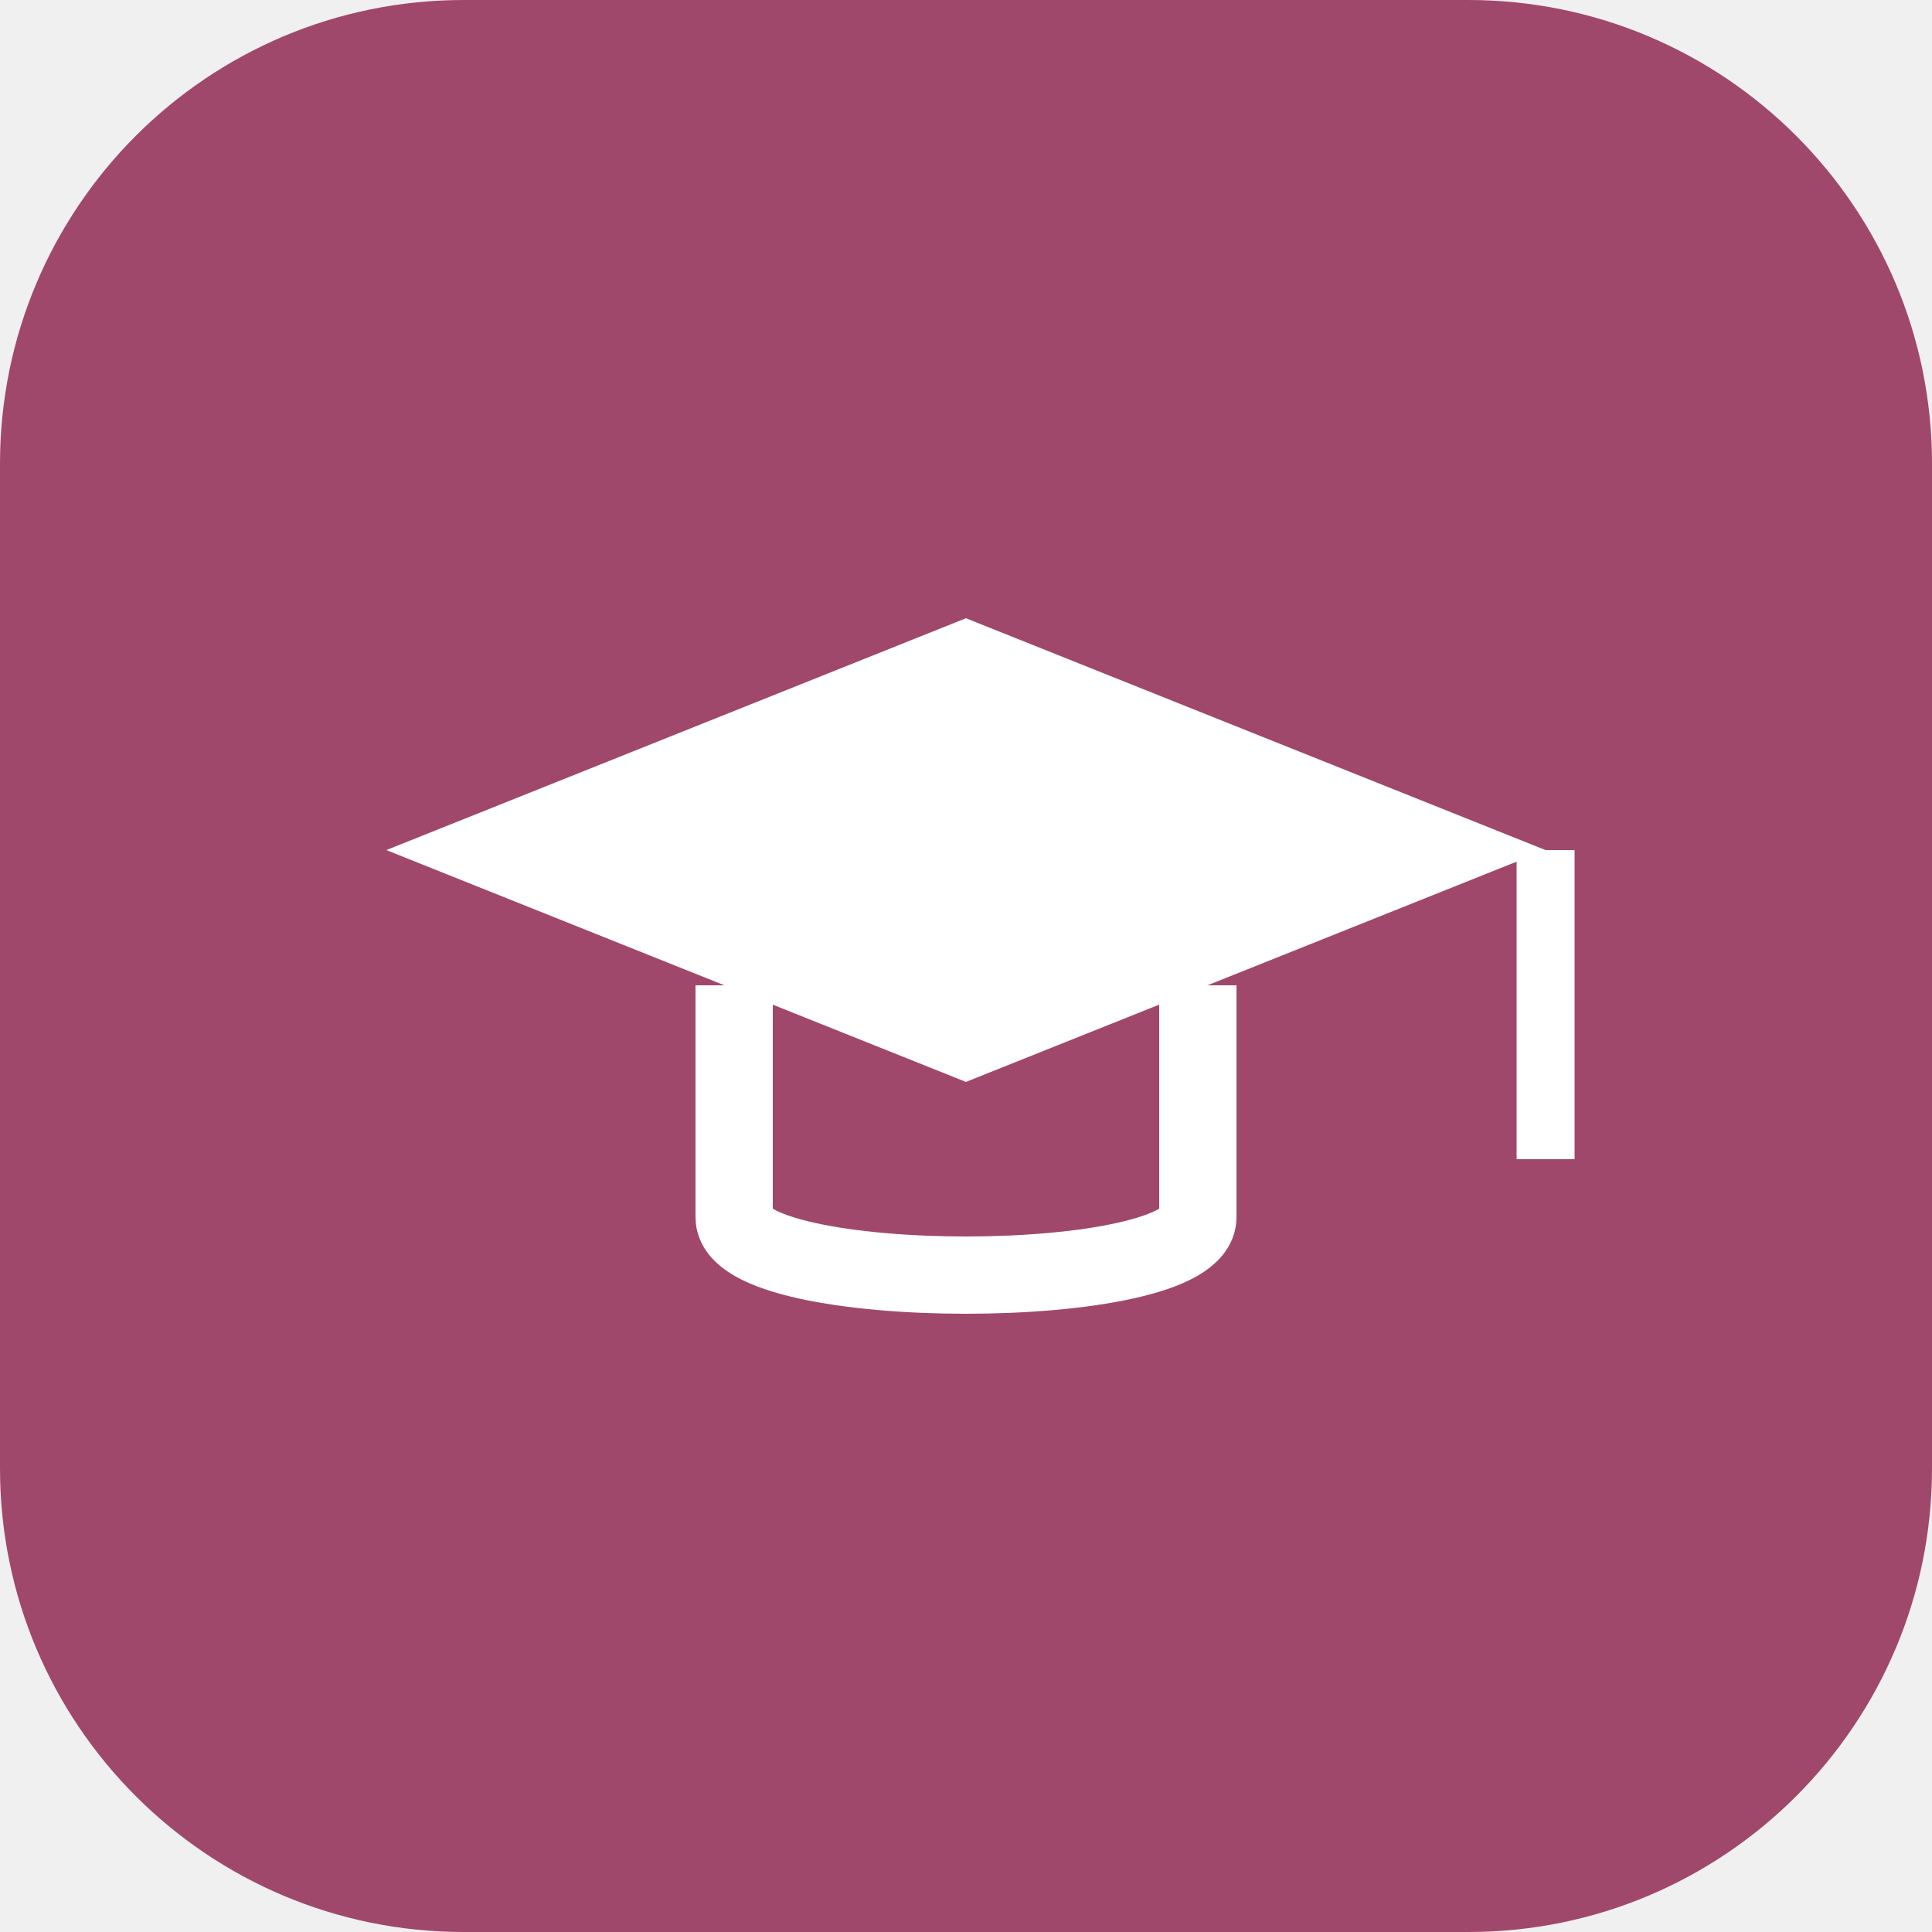
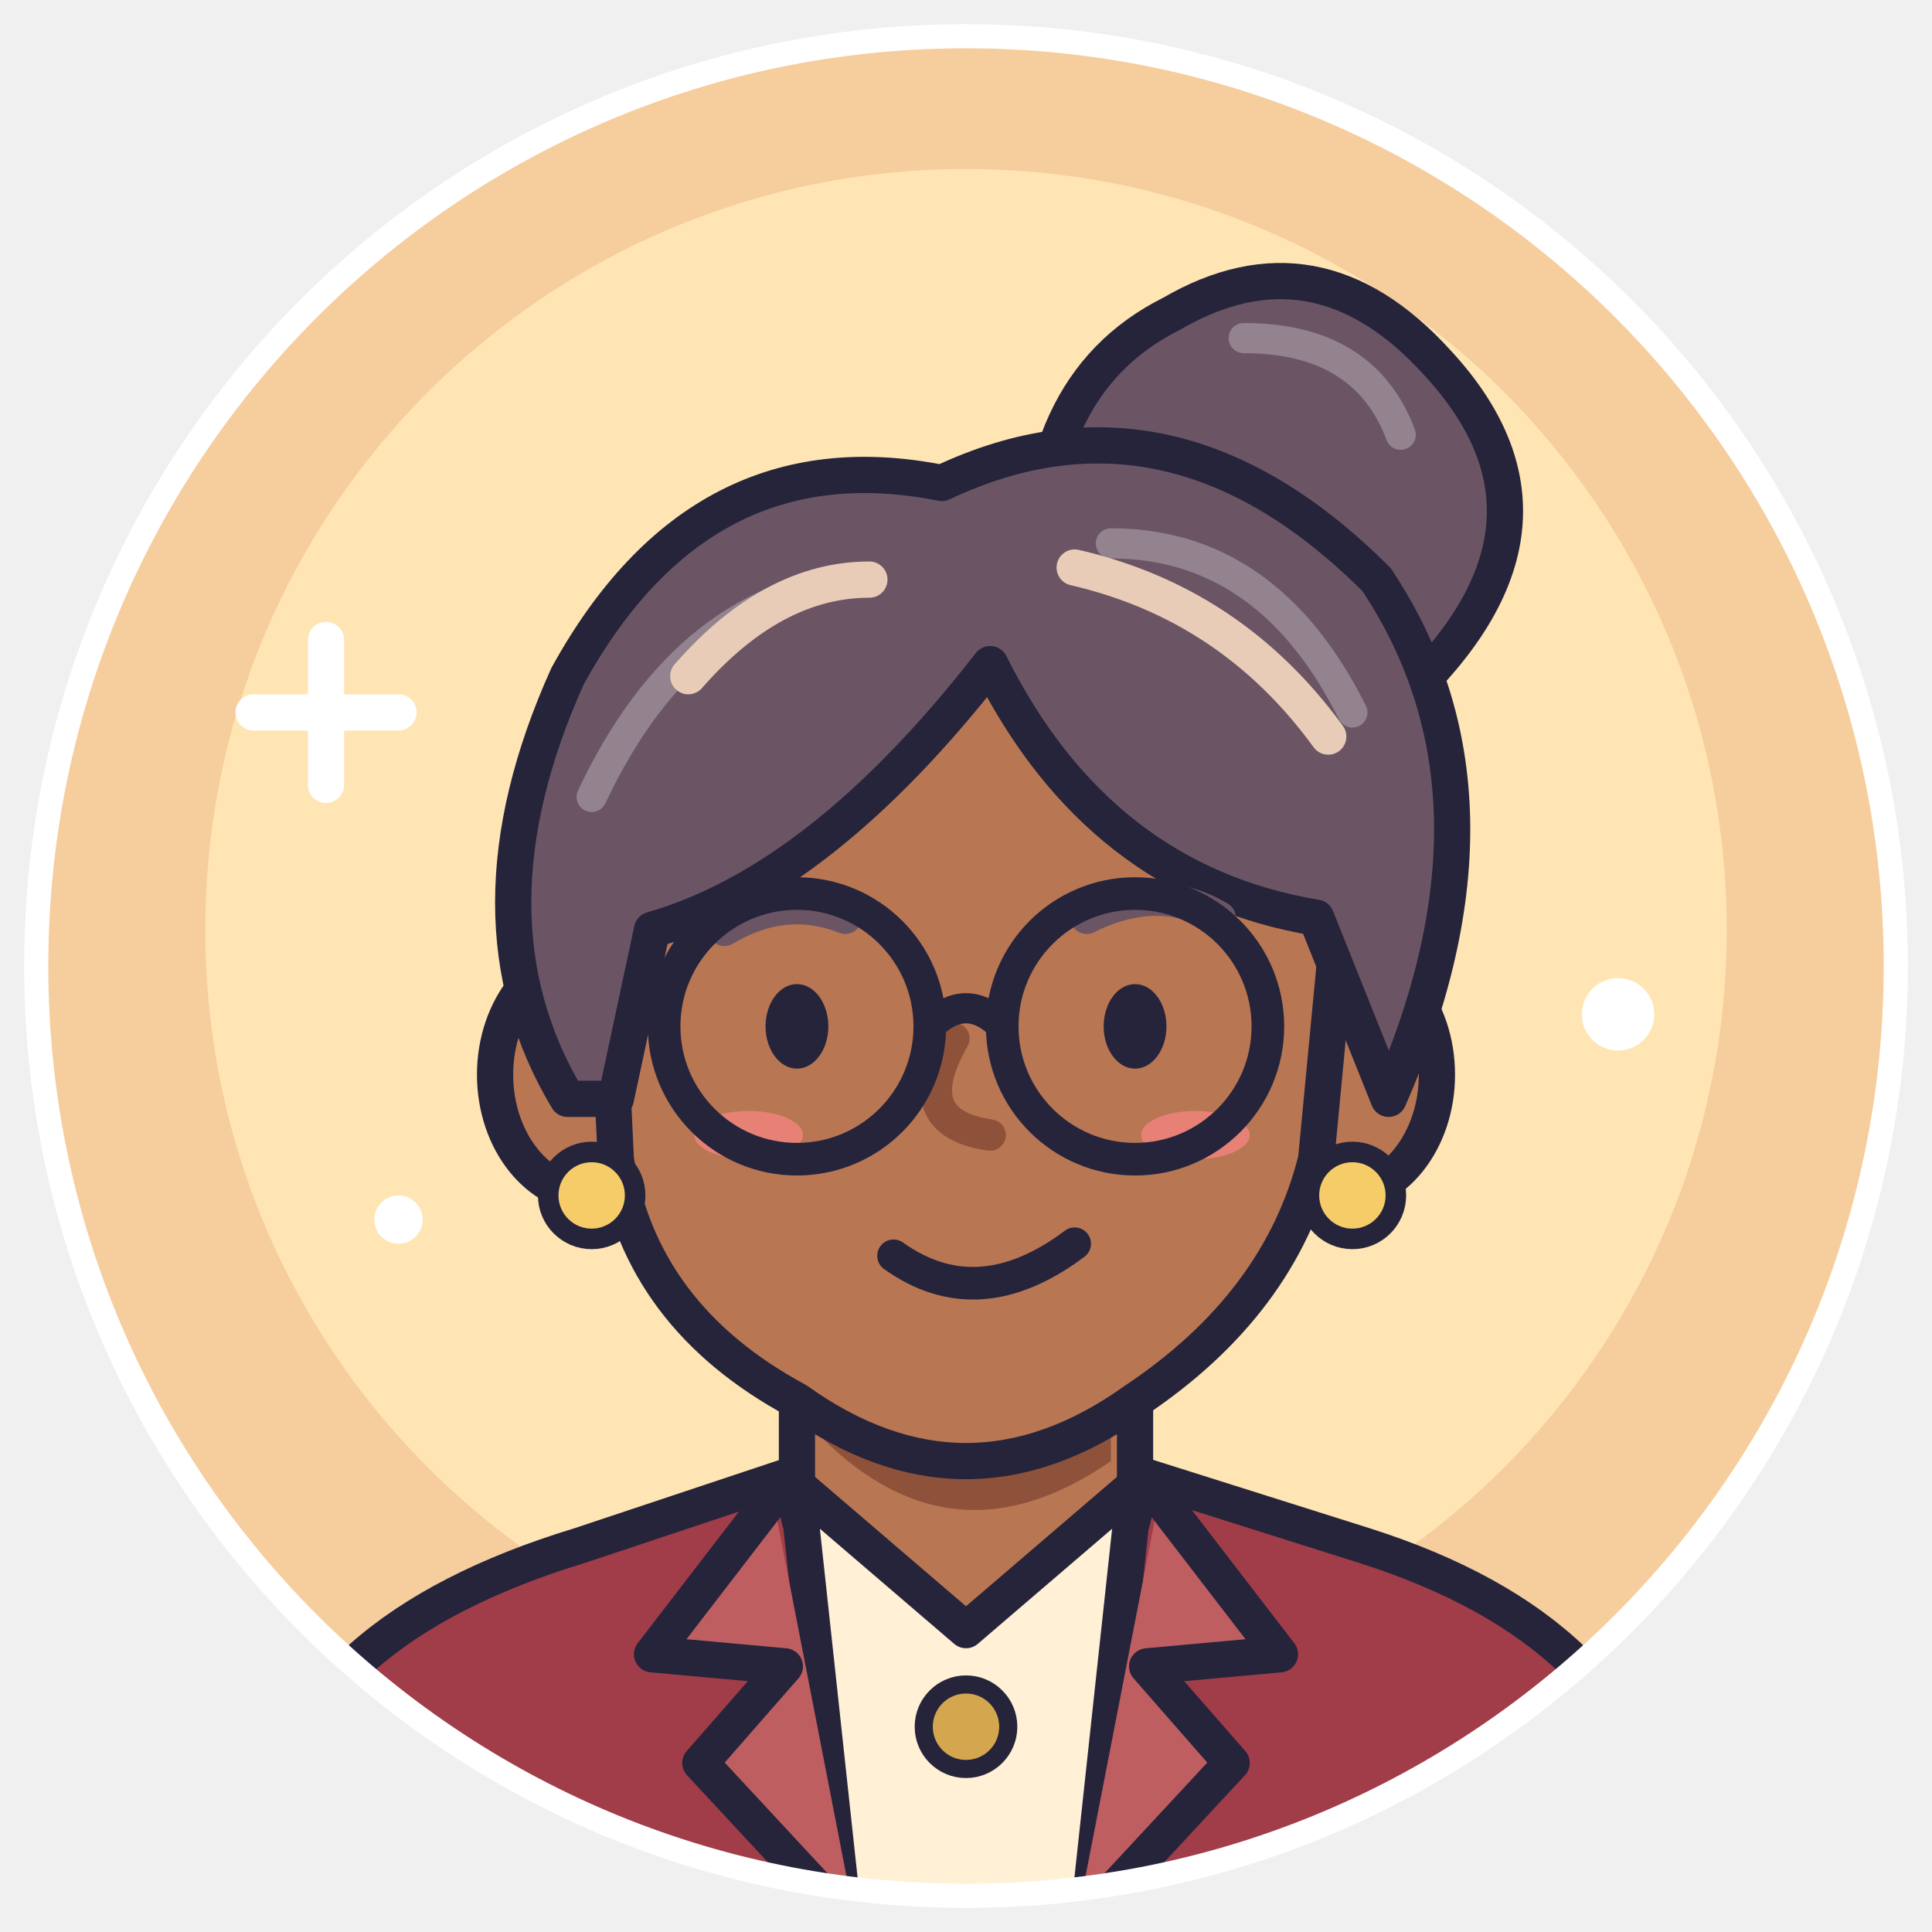
- <svg xmlns="http://www.w3.org/2000/svg" viewBox="0 0 100 100" role="img" aria-label="Avatar">
-   <rect width="100" height="100" rx="24" fill="#A0486B" />
-   <path d="M20 44 L50 32 80 44 50 56 Z" fill="#fff" />
-   <path d="M38 51 V63 C38 67 62 67 62 63 V51" fill="none" stroke="#fff" stroke-width="4" stroke-linejoin="round" />
-   <line x1="80" y1="44" x2="80" y2="60" stroke="#fff" stroke-width="3" />
+ <svg xmlns="http://www.w3.org/2000/svg" width="160" height="160" viewBox="0 0 160 160" role="img" aria-labelledby="ak-professor-f-title">
+   <defs>
+     <clipPath id="ak-professor-f-disc">
+       <circle cx="80" cy="80" r="77" />
+     </clipPath>
+   </defs>
+   <g clip-path="url(#ak-professor-f-disc)">
+     <ellipse cx="80" cy="80" rx="77" ry="77" fill="#F6CD9D" stroke="none" stroke-width="3" />
+     <ellipse cx="80" cy="77" rx="63" ry="63" fill="#FFE5B3" stroke="none" stroke-width="3" />
+     <path d="M27 53 V65 M21 59 H33" fill="none" stroke="#FFFFFF" stroke-width="3" stroke-linecap="round" stroke-linejoin="round" />
+     <ellipse cx="134" cy="84" rx="3" ry="3" fill="#FFFFFF" stroke="none" stroke-width="3" />
+     <ellipse cx="33" cy="101" rx="2" ry="2" fill="#FFFFFF" stroke="none" stroke-width="3" />
+     <path d="M86 50 Q85 32 97 26 Q109 19 119 30 Q132 44 115 59Z" fill="#6B5564" stroke="#25243B" stroke-width="3" stroke-linecap="round" stroke-linejoin="round" />
+     <path d="M22 160 V151 Q25 135 48 128 L66 122 H94 L113 128 Q135 135 138 152 V160Z" fill="#A03D49" stroke="#25243B" stroke-width="3" stroke-linecap="round" stroke-linejoin="round" />
+     <path d="M66 107 H94 V125 Q91 138 80 139 Q69 137 66 125Z" fill="#B87653" stroke="#25243B" stroke-width="3" stroke-linecap="round" stroke-linejoin="round" />
+     <path d="M68 109 H92 V121 Q79 130 68 119Z" fill="#8E513A" stroke="none" stroke-width="3" stroke-linecap="round" stroke-linejoin="round" />
+     <ellipse cx="49" cy="89" rx="8" ry="10" fill="#B87653" stroke="#25243B" stroke-width="3" />
+     <ellipse cx="111" cy="89" rx="8" ry="10" fill="#B87653" stroke="#25243B" stroke-width="3" />
+     <path d="M50 75 Q50 49 80 48 Q111 48 111 75 L109 96 Q106 108 94 116 Q80 126 66 116 Q53 109 51 96Z" fill="#B87653" stroke="#25243B" stroke-width="3" stroke-linecap="round" stroke-linejoin="round" />
+     <path d="M47 91 Q38 76 47 56 Q58 36 78 40 Q97 31 114 48 Q126 66 115 91 L109 76 Q91 73 82 55 Q68 73 54 77 L51 91Z" fill="#6B5564" stroke="#25243B" stroke-width="3" stroke-linecap="round" stroke-linejoin="round" />
+     <g opacity=".27">
+       <path d="M49 66 Q57 49 72 48 M92 45 Q105 45 112 59 M103 28 Q113 28 116 36" fill="none" stroke="#FFFFFF" stroke-width="2.5" stroke-linecap="round" stroke-linejoin="round" />
+     </g>
+     <path d="M74 104 Q81 109 89 103" fill="none" stroke="#25243B" stroke-width="2.7" stroke-linecap="round" stroke-linejoin="round" />
+     <path d="M79 86 Q75 93 82 94" fill="none" stroke="#8E513A" stroke-width="2.6" stroke-linecap="round" stroke-linejoin="round" />
+     <ellipse cx="66" cy="85" rx="2.6" ry="3.5" fill="#25243B" stroke="none" stroke-width="3" />
+     <ellipse cx="94" cy="85" rx="2.6" ry="3.5" fill="#25243B" stroke="none" stroke-width="3" />
+     <path d="M60 77 Q65 74 70 76 M90 76 Q96 73 101 76" fill="none" stroke="#6B5564" stroke-width="2.7" stroke-linecap="round" stroke-linejoin="round" />
+     <ellipse cx="62" cy="94" rx="4.5" ry="2" fill="#E78075" stroke="none" stroke-width="3" />
+     <ellipse cx="99" cy="94" rx="4.5" ry="2" fill="#E78075" stroke="none" stroke-width="3" />
+     <ellipse cx="49" cy="99" rx="3.6" ry="3.6" fill="#F5CC68" stroke="#25243B" stroke-width="1.7" />
+     <ellipse cx="112" cy="99" rx="3.6" ry="3.6" fill="#F5CC68" stroke="#25243B" stroke-width="1.7" />
+     <ellipse cx="66" cy="85" rx="11" ry="11" fill="none" stroke="#25243B" stroke-width="2.7" />
+     <ellipse cx="94" cy="85" rx="11" ry="11" fill="none" stroke="#25243B" stroke-width="2.7" />
+     <path d="M77 85 Q80 82 83 85" fill="none" stroke="#25243B" stroke-width="2.5" stroke-linecap="round" stroke-linejoin="round" />
+     <path d="M66 123 L80 135 L94 123 L90 160 H70Z" fill="#FFF0D6" stroke="#25243B" stroke-width="3" stroke-linecap="round" stroke-linejoin="round" />
+     <path d="M64 124 L54 137 L65 138 L58 146 L71 160 M96 124 L106 137 L95 138 L102 146 L89 160" fill="#BF5E61" stroke="#25243B" stroke-width="3" stroke-linecap="round" stroke-linejoin="round" />
+     <ellipse cx="80" cy="143" rx="3.5" ry="3.5" fill="#D4A64E" stroke="#25243B" stroke-width="1.5" />
+     <path d="M57 56 Q64 48 72 48" fill="none" stroke="#E9CCB8" stroke-width="3" stroke-linecap="round" stroke-linejoin="round" />
+     <path d="M89 47 Q102 50 110 61" fill="none" stroke="#E9CCB8" stroke-width="3" stroke-linecap="round" stroke-linejoin="round" />
+   </g>
+   <ellipse cx="80" cy="80" rx="77" ry="77" fill="none" stroke="#FFFFFF" stroke-width="2" />
</svg>
